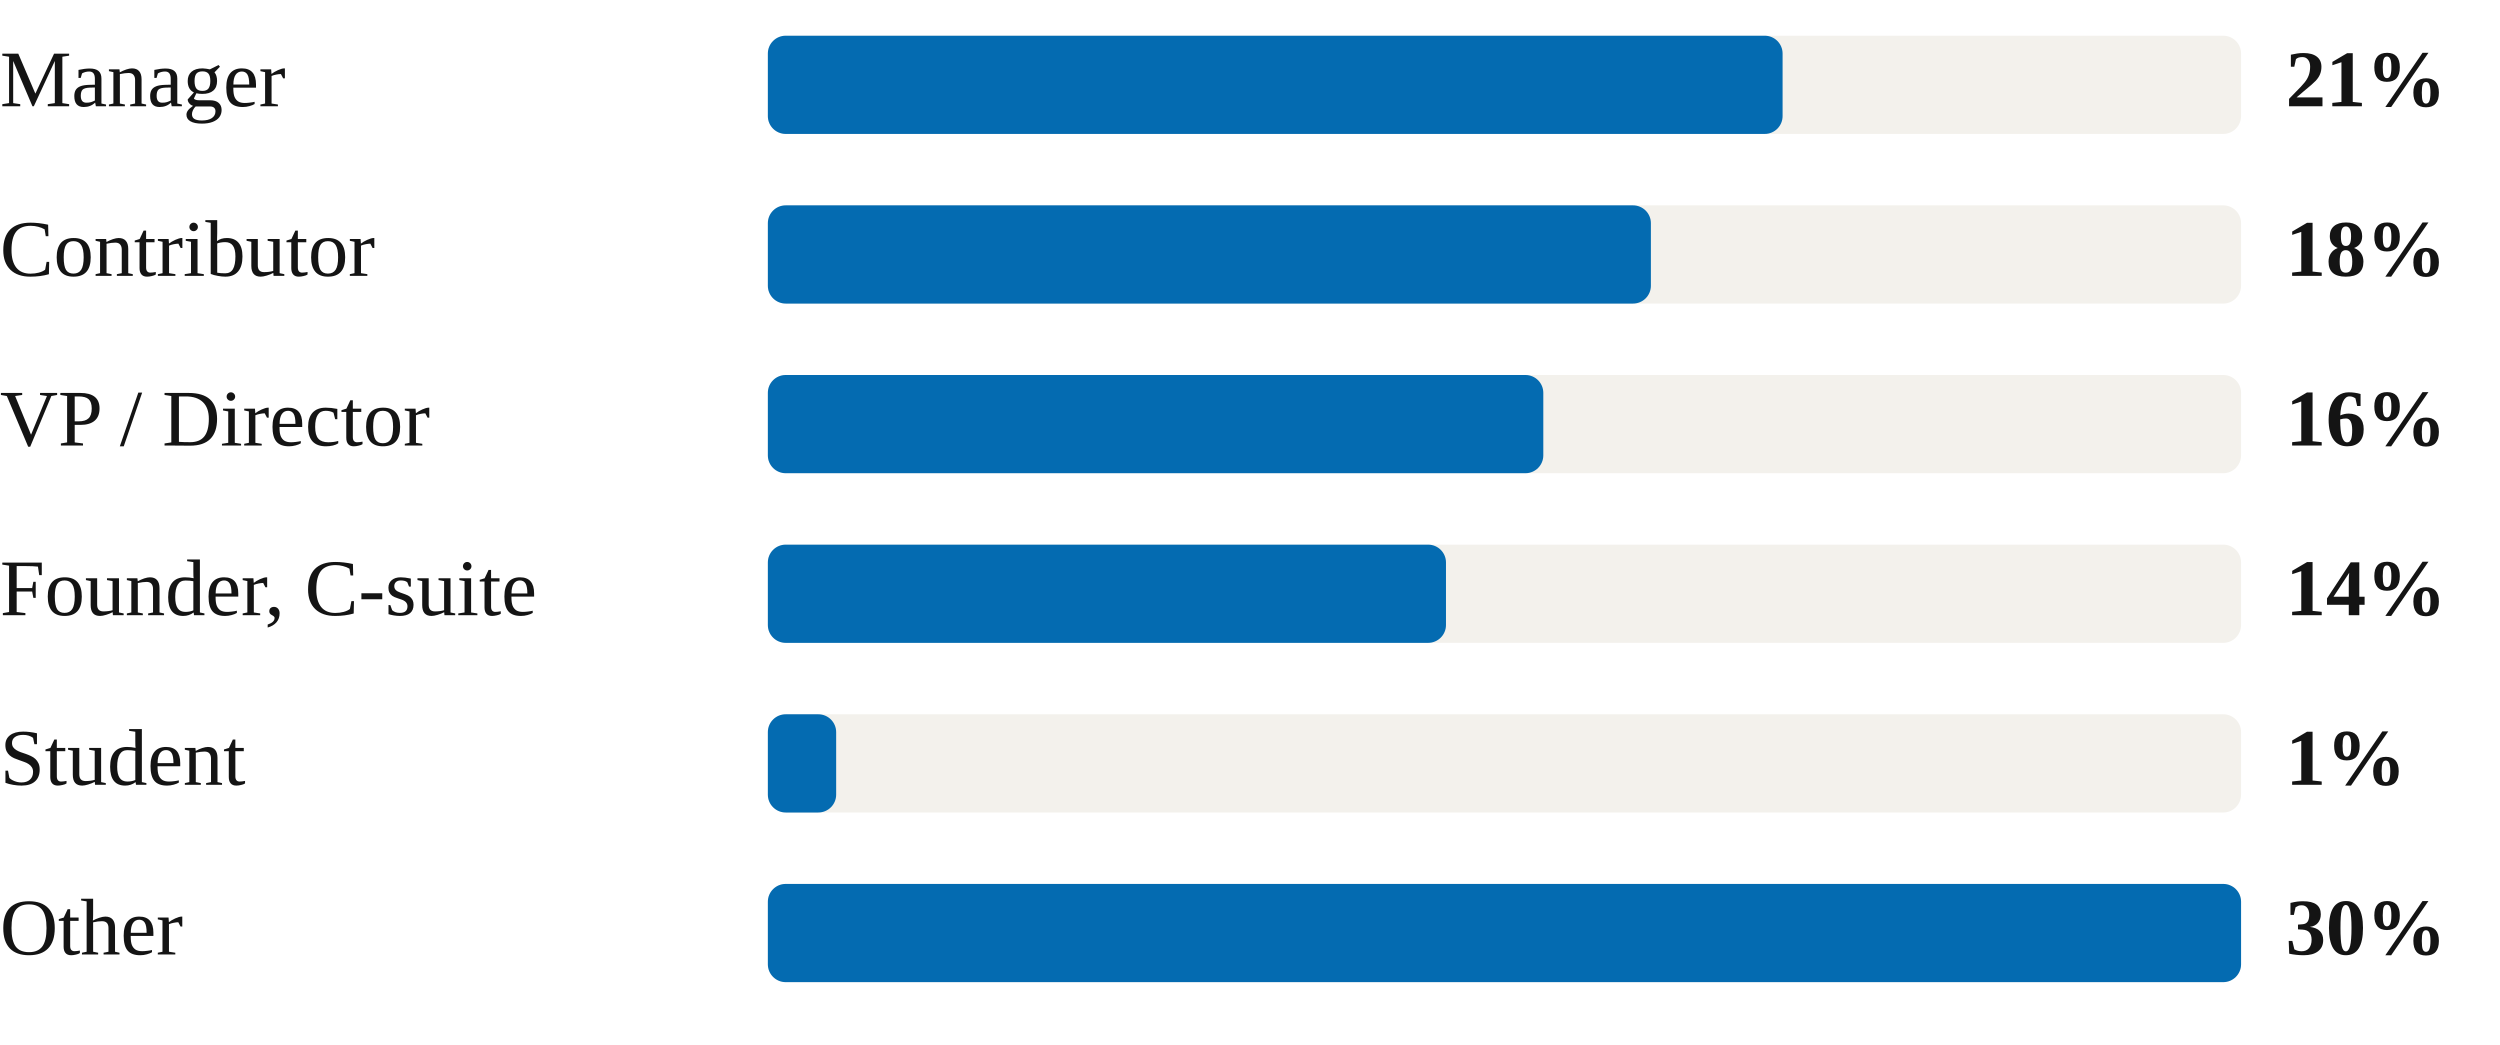
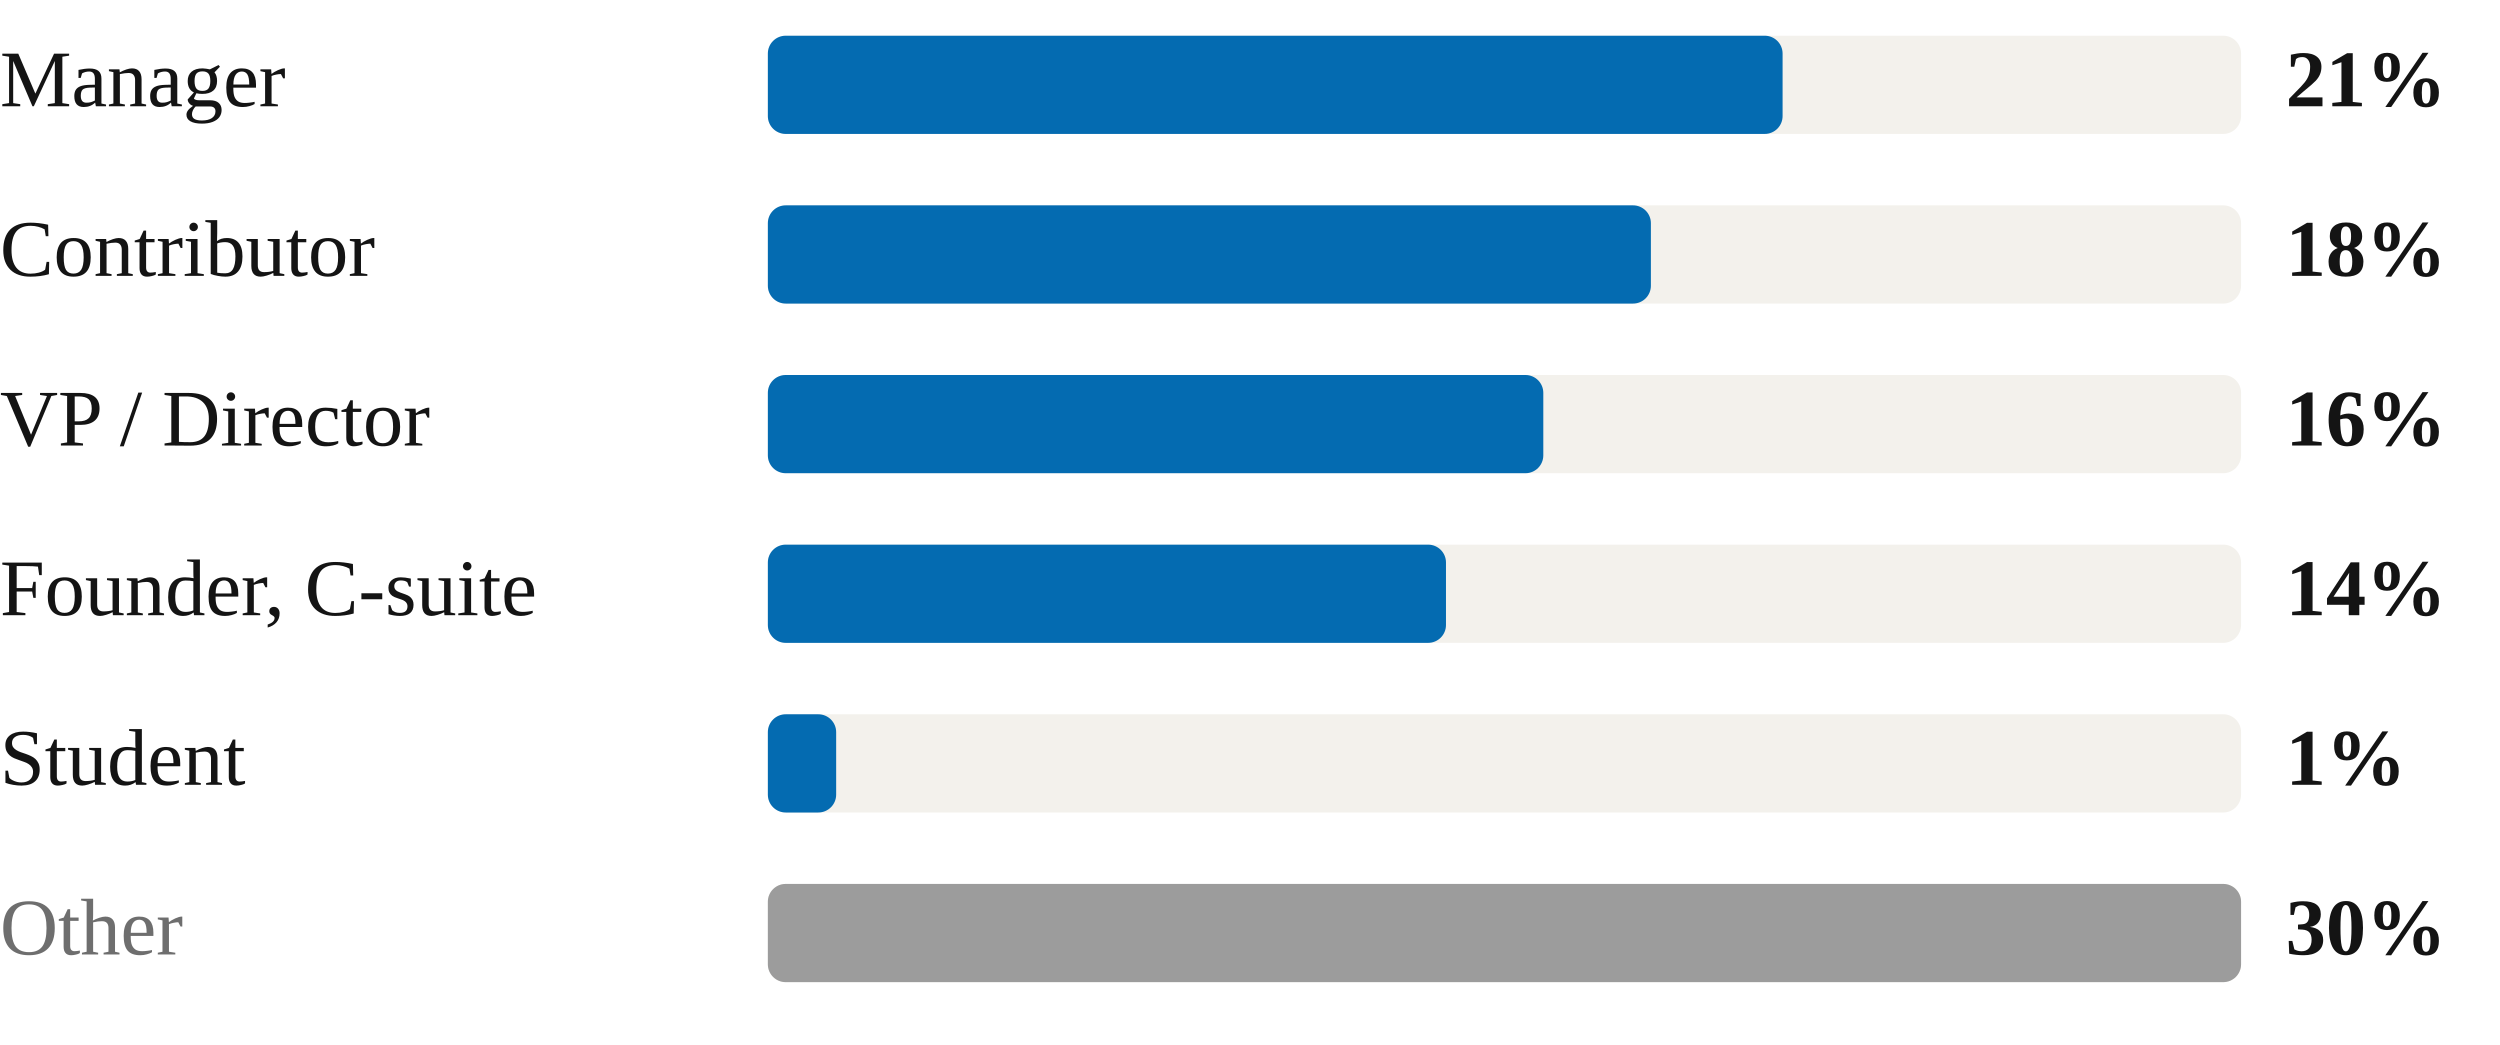
<svg viewBox="0 0 560 234" width="100%" role="img" aria-label="Who they are: Manager 20.8 percent, Contributor 18.1 percent, VP / Director 15.9 percent, Founder, C-suite 13.9 percent, Student 1.4 percent, Other 30.2 percent">
  <text x="0" y="23.8" font-size="18" fill="#141414">Manager</text>
  <rect x="172" y="8.0" width="330" height="22" rx="4" fill="#F3F1EC" />
  <rect x="172" y="8.0" width="227.3" height="22" rx="4" fill="#046BB1" />
  <text x="512" y="23.8" font-size="18" font-weight="700" fill="#141414" style="font-variant-numeric:tabular-nums">21%</text>
  <text x="0" y="61.8" font-size="18" fill="#141414">Contributor</text>
  <rect x="172" y="46.0" width="330" height="22" rx="4" fill="#F3F1EC" />
  <rect x="172" y="46.0" width="197.8" height="22" rx="4" fill="#046BB1" />
  <text x="512" y="61.8" font-size="18" font-weight="700" fill="#141414" style="font-variant-numeric:tabular-nums">18%</text>
  <text x="0" y="99.8" font-size="18" fill="#141414">VP / Director</text>
  <rect x="172" y="84.0" width="330" height="22" rx="4" fill="#F3F1EC" />
  <rect x="172" y="84.0" width="173.7" height="22" rx="4" fill="#046BB1" />
  <text x="512" y="99.8" font-size="18" font-weight="700" fill="#141414" style="font-variant-numeric:tabular-nums">16%</text>
  <text x="0" y="137.8" font-size="18" fill="#141414">Founder, C-suite</text>
  <rect x="172" y="122.0" width="330" height="22" rx="4" fill="#F3F1EC" />
  <rect x="172" y="122.0" width="151.9" height="22" rx="4" fill="#046BB1" />
  <text x="512" y="137.8" font-size="18" font-weight="700" fill="#141414" style="font-variant-numeric:tabular-nums">14%</text>
  <text x="0" y="175.8" font-size="18" fill="#141414">Student</text>
  <rect x="172" y="160.0" width="330" height="22" rx="4" fill="#F3F1EC" />
  <rect x="172" y="160.0" width="15.3" height="22" rx="4" fill="#046BB1" />
  <text x="512" y="175.8" font-size="18" font-weight="700" fill="#141414" style="font-variant-numeric:tabular-nums">1%</text>
-   <text x="0" y="213.8" font-size="18" fill="#141414">Other</text>
+   <text x="0" y="213.8" font-size="18" fill="#6E6E6E">Other</text>
  <rect x="172" y="198.0" width="330" height="22" rx="4" fill="#F3F1EC" />
-   <rect x="172" y="198.0" width="330.0" height="22" rx="4" fill="#046BB1" />
+   <rect x="172" y="198.0" width="330.0" height="22" rx="4" fill="#9C9C9C" />
  <text x="512" y="213.8" font-size="18" font-weight="700" fill="#141414" style="font-variant-numeric:tabular-nums">30%</text>
</svg>
